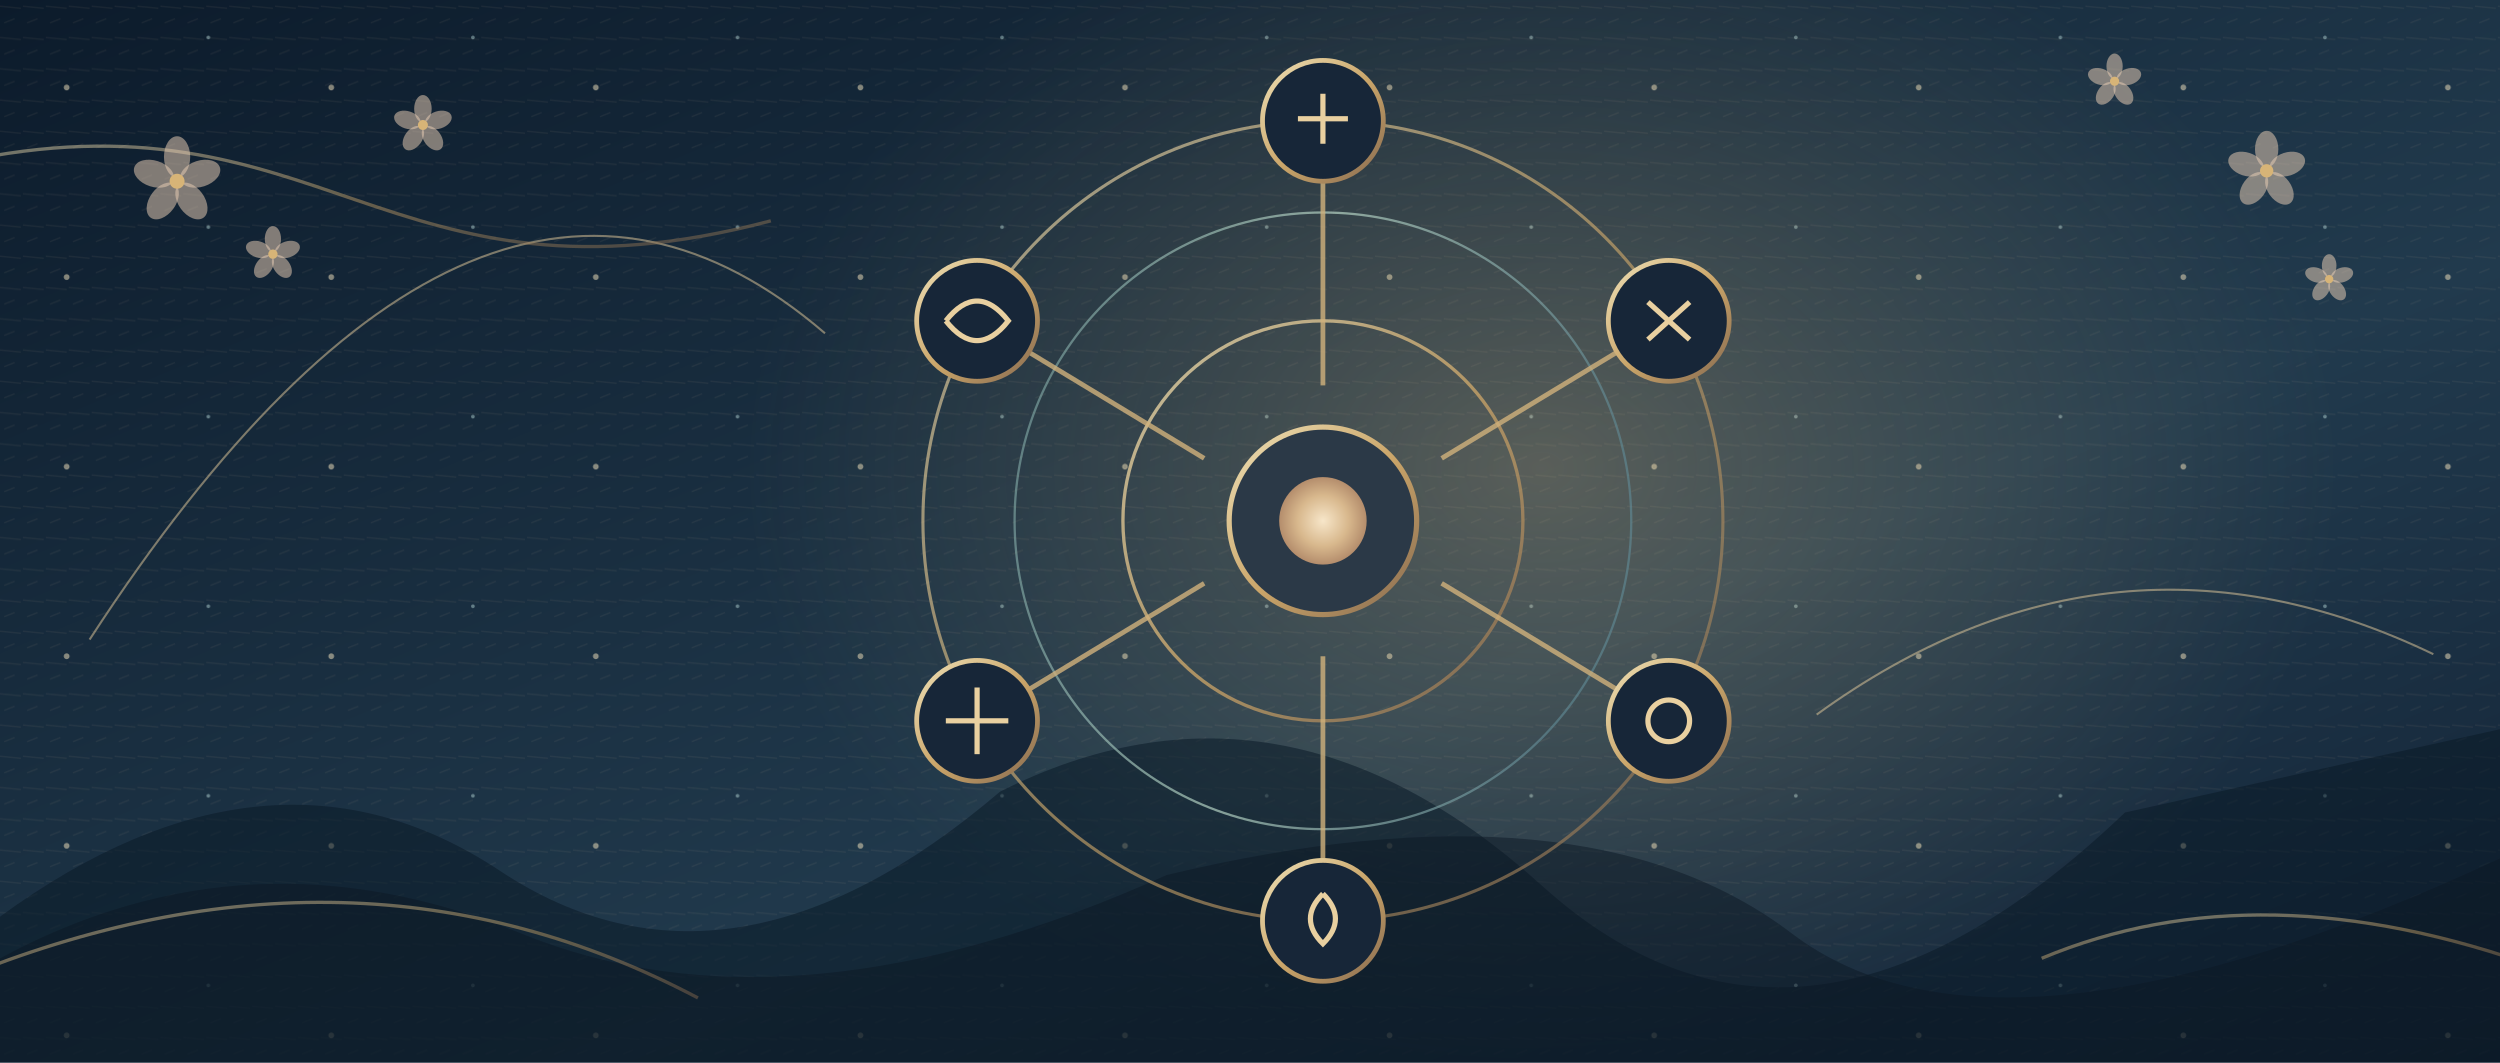
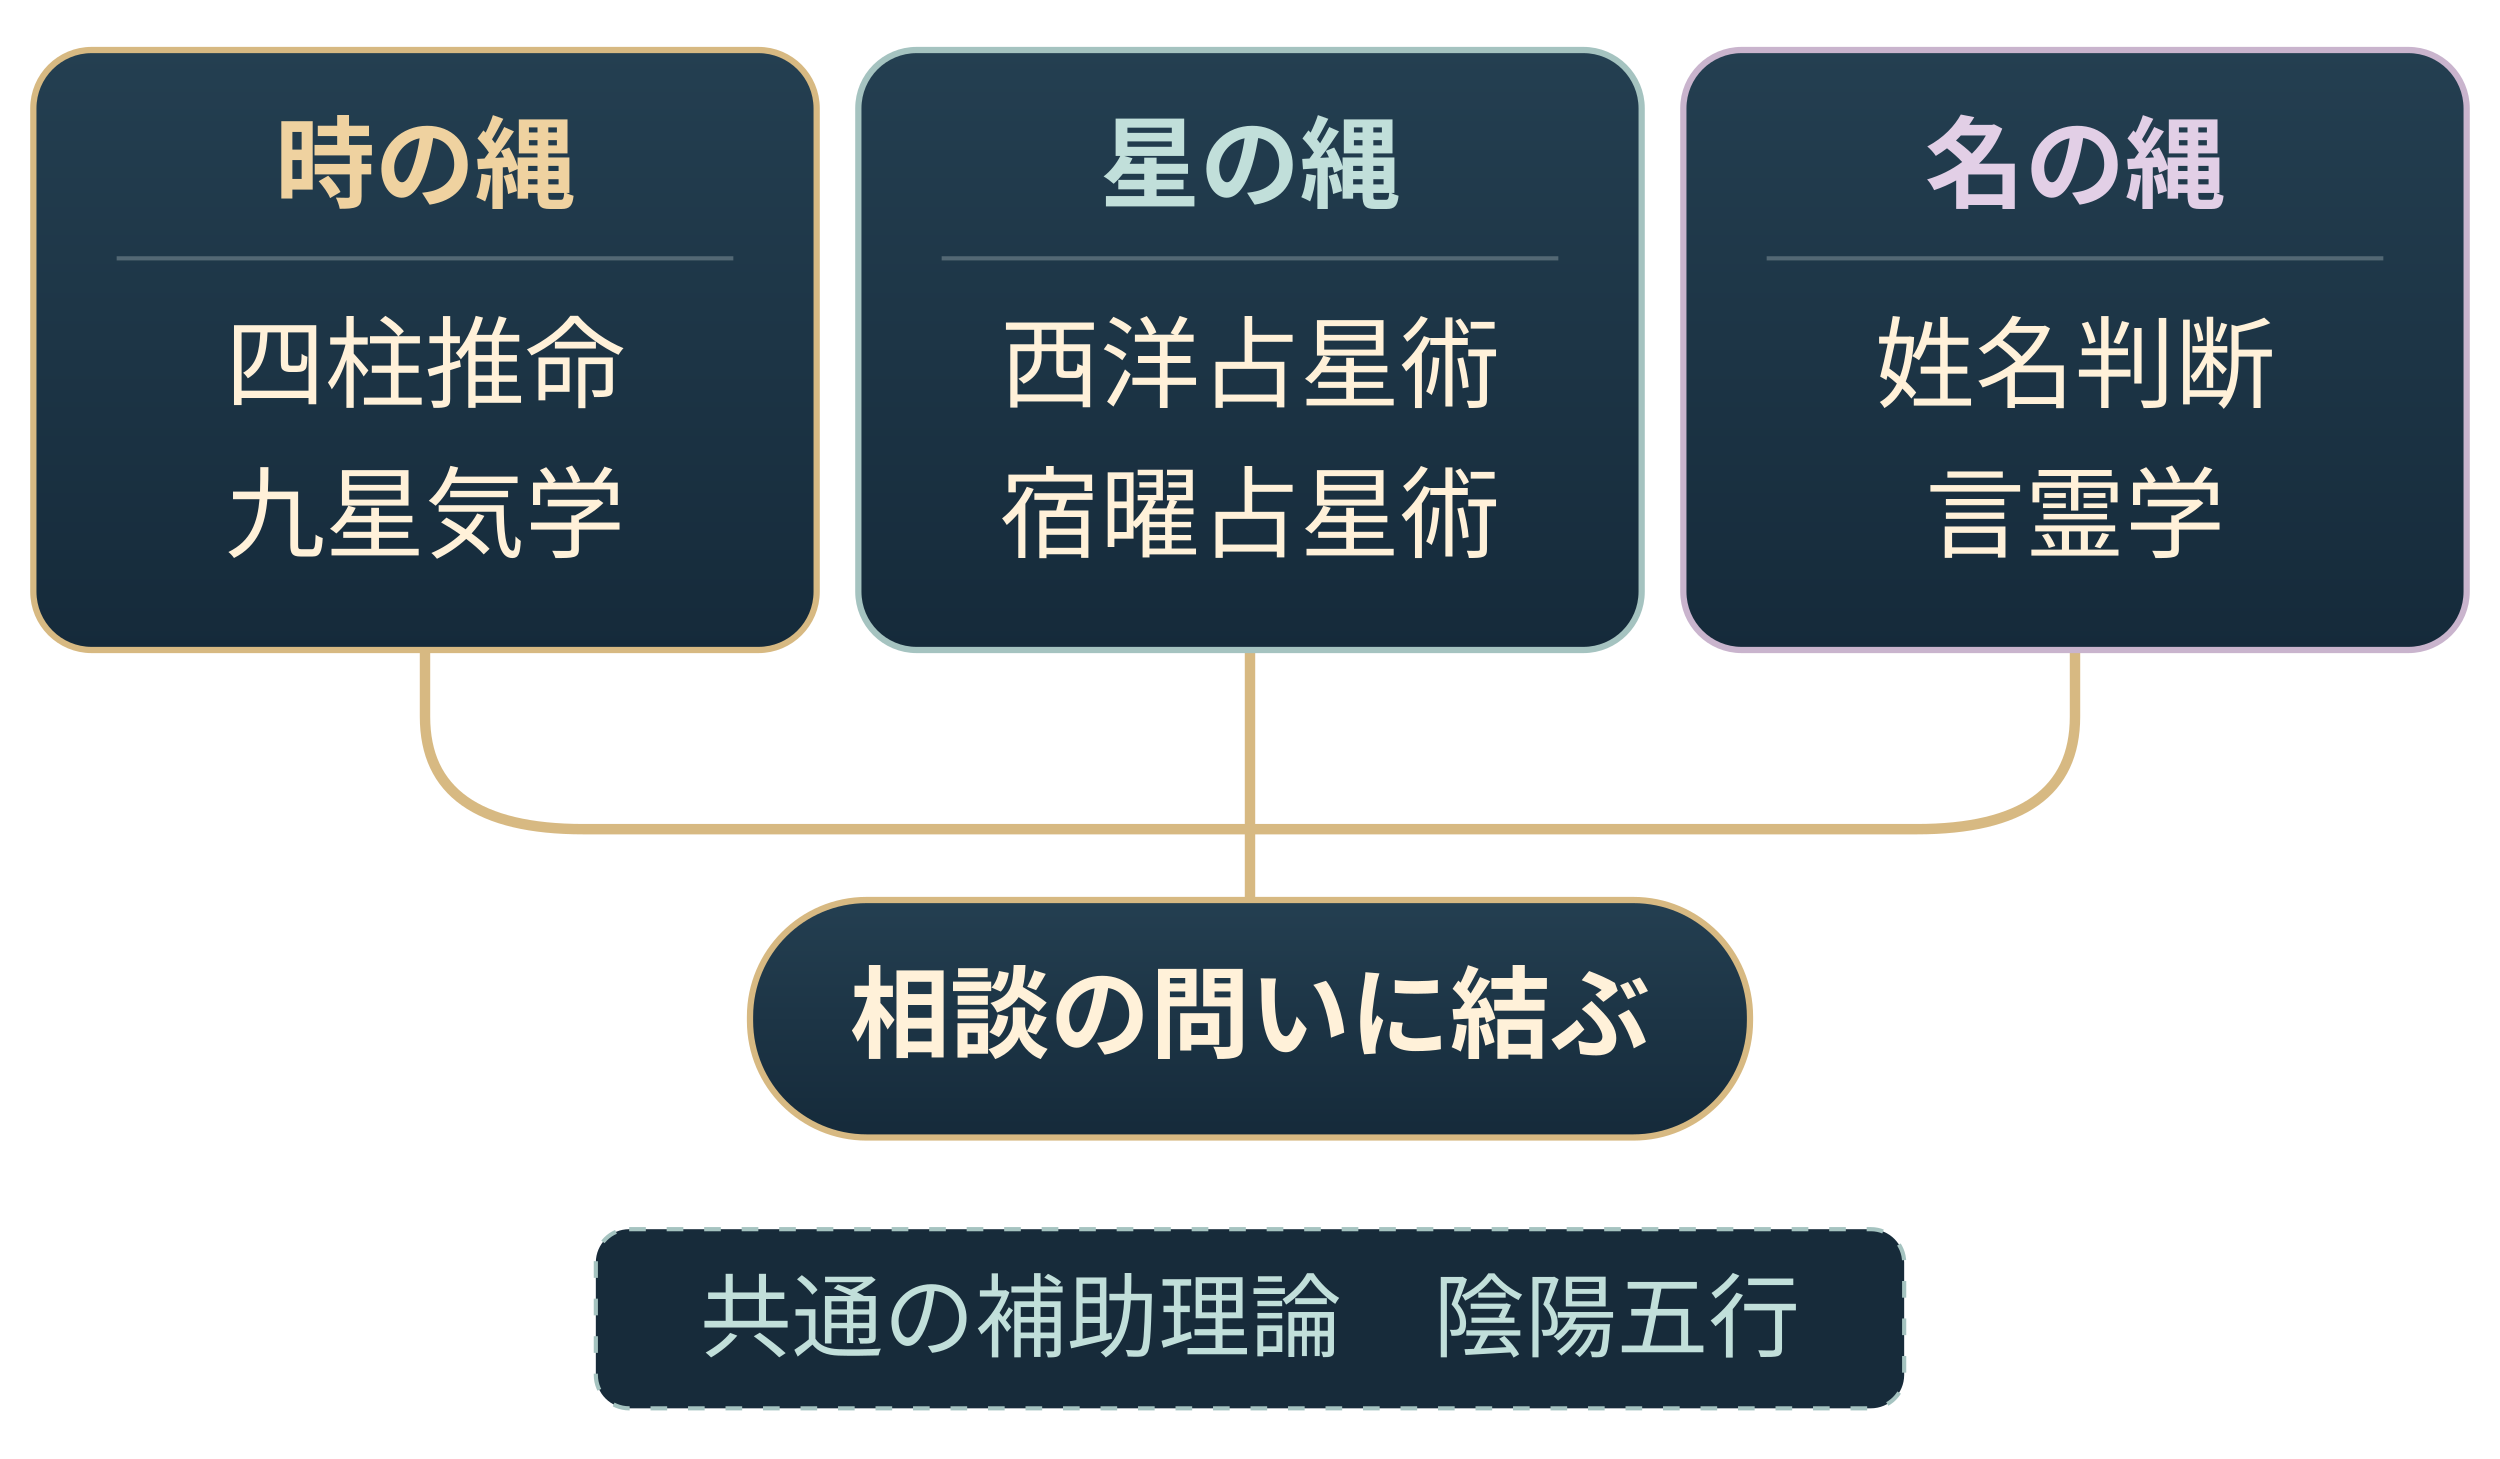
- <svg xmlns="http://www.w3.org/2000/svg" viewBox="0 0 1200 510" role="img">
+ <svg xmlns="http://www.w3.org/2000/svg" viewBox="0 0 600 350">
  <defs>
-     <linearGradient id="bg" x1="0" y1="0" x2="1" y2="1">
-       <stop stop-color="#0c1b2b" />
-       <stop offset=".62" stop-color="#213a4d" />
-       <stop offset="1" stop-color="#122235" />
+     <linearGradient id="panel" x2="0" y2="1">
+       <stop stop-color="#243f51" />
+       <stop offset="1" stop-color="#152a3a" />
    </linearGradient>
-     <linearGradient id="gold" x1="0" y1="0" x2="1" y2="1">
-       <stop stop-color="#eee0b6" />
-       <stop offset=".52" stop-color="#caa569" />
-       <stop offset="1" stop-color="#876a50" />
-     </linearGradient>
-     <linearGradient id="aqua" x1="0" y1="0" x2="1" y2=".2">
-       <stop stop-color="#719a9b" />
-       <stop offset=".5" stop-color="#c2e1cf" />
-       <stop offset="1" stop-color="#608994" />
-     </linearGradient>
-     <radialGradient id="halo">
-       <stop stop-color="#f2c987" stop-opacity=".28" />
-       <stop offset="1" stop-color="#c6b37e" stop-opacity="0" />
-     </radialGradient>
-     <radialGradient id="moon">
-       <stop stop-color="#f7e6c9" />
-       <stop offset=".58" stop-color="#d8b88d" />
-       <stop offset="1" stop-color="#b48d6c" />
-     </radialGradient>
-     <pattern id="washi" width="11" height="15" patternUnits="userSpaceOnUse">
-       <path d="M0 3l10 1M2 11l5-2" stroke="#d9c39e" stroke-opacity=".065" stroke-width=".7" />
-     </pattern>
-     <pattern id="stars" width="127" height="91" patternUnits="userSpaceOnUse">
-       <circle cx="32" cy="42" r="1.4" fill="#f6e5bf" opacity=".5" />
-       <circle cx="100" cy="18" r=".9" fill="#a9c9ca" opacity=".5" />
-     </pattern>
-     <filter id="soft">
-       <feGaussianBlur stdDeviation="9" />
-     </filter>
  </defs>
-   <rect width="1200" height="510" fill="url(#bg)" />
-   <rect width="1200" height="510" fill="url(#washi)" />
-   <rect width="1200" height="510" fill="url(#stars)" />
-   <ellipse cx="740" cy="225" rx="380" ry="285" fill="url(#halo)" />
-   <path d="M0 440 Q130 345 240 418 T480 380 Q615 312 740 425 T1020 390 L1200 350 L1200 510 L0 510Z" fill="#0a1927" opacity=".55" />
-   <path d="M0 460 Q120 395 250 448 T560 420 Q760 372 860 448 T1200 412 L1200 510 L0 510Z" fill="#0b1724" opacity=".5" />
-   <g transform="translate(635 250)">
-     <circle r="192" fill="none" stroke="url(#gold)" stroke-width="1.5" opacity=".65" />
-     <circle r="148" fill="none" stroke="url(#aqua)" stroke-width="1.1" opacity=".64" />
-     <circle r="96" fill="none" stroke="url(#gold)" stroke-width="1.6" opacity=".8" />
-     <circle r="45" fill="#2b3947" stroke="url(#gold)" stroke-width="2.5" />
-     <circle r="21" fill="url(#moon)" />
-     <g stroke="#d1b17c" stroke-width="2.3" fill="none" opacity=".8">
-       <path d="M0 -192 V-65 M166 -96 L57 -30 M166 96 L57 30 M0 192 V65 M-166 96 L-57 30 M-166 -96 L-57 -30" />
+   <g fill="none" stroke="#d7b982" stroke-width="2.5">
+     <path d="M102 156v16q0 27 38 27h160v17M300 156v60M498 156v16q0 27-38 27H300" />
+   </g>
+   <g fill="url(#panel)" stroke-width="1.5">
+     <rect x="8" y="12" width="188" height="144" rx="14" stroke="#d7b982" />
+     <rect x="206" y="12" width="188" height="144" rx="14" stroke="#a5c3c0" />
+     <rect x="404" y="12" width="188" height="144" rx="14" stroke="#c9b4cd" />
+     <rect x="180" y="216" width="240" height="57" rx="28" stroke="#d7b982" />
+   </g>
+   <g stroke="#b4c4c3" stroke-opacity=".35">
+     <path d="M28 62h148m50 0h148m50 0h148" />
+   </g>
+   <g font-family="sans-serif" text-anchor="middle" font-size="24">
+     <text x="102" y="48" fill="#efd2a0" font-weight="bold">時の縄</text>
+     <text x="300" y="48" fill="#c1dfda" font-weight="bold">星の縄</text>
+     <text x="498" y="48" fill="#e2cfe6" font-weight="bold">名の縄</text>
+     <g fill="#fff1d9">
+       <text x="102" y="96">四柱推命</text>
+       <text x="102" y="132">九星気学</text>
+       <text x="300" y="96">西洋占星術</text>
+       <text x="300" y="132">宿曜占星術</text>
+       <text x="498" y="96">姓名判断</text>
+       <text x="498" y="132">言霊学</text>
+       <text x="300" y="252" font-weight="bold">相談の問いに結ぶ</text>
    </g>
-     <g fill="#172638" stroke="url(#gold)" stroke-width="2.3">
-       <circle cx="0" cy="-192" r="29" />
-       <circle cx="166" cy="-96" r="29" />
-       <circle cx="166" cy="96" r="29" />
-       <circle cx="0" cy="192" r="29" />
-       <circle cx="-166" cy="96" r="29" />
-       <circle cx="-166" cy="-96" r="29" />
-     </g>
-     <g stroke="#e9d0a0" stroke-width="2.5" fill="none">
-       <path d="M-12 -193h24M0 -205v24" />
-       <path d="M156 -105 l20 18m-20 0l20-18" />
-       <circle cx="166" cy="96" r="10" />
-       <path d="M0 179 Q-12 191 0 203 Q12 191 0 179" />
-       <path d="M-181 96h30M-166 80v32" />
-       <path d="M-181 -96q15 -19 30 0q-15 19 -30 0" />
-     </g>
-   </g>
-   <g stroke="#e8ce9d" fill="none" opacity=".5">
-     <path d="M43 307Q231 18 396 160" />
-     <path d="M872 343Q1014 240 1168 314" />
-   </g>
-   <g opacity=".46" stroke="url(#gold)" fill="none" stroke-width="1.6">
-     <path d="M-20 78 C155 40 185 155 370 106" />
-     <path d="M980 460 Q1085 416 1220 465" />
-     <path d="M-20 470 Q170 392 335 479" />
-   </g>
-   <g transform="translate(85 87)">
-     <ellipse cx="0" cy="-11.7" rx="6.3" ry="9.9" fill="#e8cdb4" opacity="0.52" transform="rotate(0)" />
-     <ellipse cx="0" cy="-11.7" rx="6.3" ry="9.9" fill="#e8cdb4" opacity="0.52" transform="rotate(72)" />
-     <ellipse cx="0" cy="-11.7" rx="6.3" ry="9.9" fill="#e8cdb4" opacity="0.52" transform="rotate(144)" />
-     <ellipse cx="0" cy="-11.7" rx="6.3" ry="9.9" fill="#e8cdb4" opacity="0.52" transform="rotate(216)" />
-     <ellipse cx="0" cy="-11.7" rx="6.3" ry="9.9" fill="#e8cdb4" opacity="0.52" transform="rotate(288)" />
-     <circle r="3.6" fill="#d7b477" />
-   </g>
-   <g transform="translate(131 122)">
-     <ellipse cx="0" cy="-7.3" rx="3.9" ry="6.2" fill="#e8cdb4" opacity="0.52" transform="rotate(0)" />
-     <ellipse cx="0" cy="-7.3" rx="3.9" ry="6.2" fill="#e8cdb4" opacity="0.52" transform="rotate(72)" />
-     <ellipse cx="0" cy="-7.3" rx="3.9" ry="6.2" fill="#e8cdb4" opacity="0.52" transform="rotate(144)" />
-     <ellipse cx="0" cy="-7.3" rx="3.9" ry="6.2" fill="#e8cdb4" opacity="0.52" transform="rotate(216)" />
-     <ellipse cx="0" cy="-7.3" rx="3.9" ry="6.2" fill="#e8cdb4" opacity="0.52" transform="rotate(288)" />
-     <circle r="2.24" fill="#d7b477" />
-   </g>
-   <g transform="translate(203 60)">
-     <ellipse cx="0" cy="-7.8" rx="4.2" ry="6.6" fill="#e8cdb4" opacity="0.52" transform="rotate(0)" />
-     <ellipse cx="0" cy="-7.8" rx="4.2" ry="6.6" fill="#e8cdb4" opacity="0.52" transform="rotate(72)" />
-     <ellipse cx="0" cy="-7.8" rx="4.2" ry="6.6" fill="#e8cdb4" opacity="0.52" transform="rotate(144)" />
-     <ellipse cx="0" cy="-7.8" rx="4.2" ry="6.6" fill="#e8cdb4" opacity="0.52" transform="rotate(216)" />
-     <ellipse cx="0" cy="-7.8" rx="4.2" ry="6.6" fill="#e8cdb4" opacity="0.52" transform="rotate(288)" />
-     <circle r="2.4" fill="#d7b477" />
-   </g>
-   <g transform="translate(1088 82)">
-     <ellipse cx="0" cy="-10.4" rx="5.6" ry="8.8" fill="#e8cdb4" opacity="0.52" transform="rotate(0)" />
-     <ellipse cx="0" cy="-10.4" rx="5.6" ry="8.8" fill="#e8cdb4" opacity="0.52" transform="rotate(72)" />
-     <ellipse cx="0" cy="-10.4" rx="5.6" ry="8.8" fill="#e8cdb4" opacity="0.52" transform="rotate(144)" />
-     <ellipse cx="0" cy="-10.4" rx="5.6" ry="8.8" fill="#e8cdb4" opacity="0.52" transform="rotate(216)" />
-     <ellipse cx="0" cy="-10.4" rx="5.6" ry="8.8" fill="#e8cdb4" opacity="0.52" transform="rotate(288)" />
-     <circle r="3.2" fill="#d7b477" />
-   </g>
-   <g transform="translate(1118 134)">
-     <ellipse cx="0" cy="-6.5" rx="3.5" ry="5.5" fill="#e8cdb4" opacity="0.52" transform="rotate(0)" />
-     <ellipse cx="0" cy="-6.5" rx="3.5" ry="5.5" fill="#e8cdb4" opacity="0.52" transform="rotate(72)" />
-     <ellipse cx="0" cy="-6.5" rx="3.5" ry="5.5" fill="#e8cdb4" opacity="0.52" transform="rotate(144)" />
-     <ellipse cx="0" cy="-6.5" rx="3.5" ry="5.5" fill="#e8cdb4" opacity="0.52" transform="rotate(216)" />
-     <ellipse cx="0" cy="-6.5" rx="3.5" ry="5.5" fill="#e8cdb4" opacity="0.52" transform="rotate(288)" />
-     <circle r="2.0" fill="#d7b477" />
-   </g>
-   <g transform="translate(1015 39)">
-     <ellipse cx="0" cy="-7.2" rx="3.9" ry="6.1" fill="#e8cdb4" opacity="0.52" transform="rotate(0)" />
-     <ellipse cx="0" cy="-7.2" rx="3.9" ry="6.1" fill="#e8cdb4" opacity="0.52" transform="rotate(72)" />
-     <ellipse cx="0" cy="-7.2" rx="3.9" ry="6.1" fill="#e8cdb4" opacity="0.52" transform="rotate(144)" />
-     <ellipse cx="0" cy="-7.2" rx="3.9" ry="6.1" fill="#e8cdb4" opacity="0.52" transform="rotate(216)" />
-     <ellipse cx="0" cy="-7.2" rx="3.9" ry="6.1" fill="#e8cdb4" opacity="0.52" transform="rotate(288)" />
-     <circle r="2.2" fill="#d7b477" />
+     <rect x="143" y="295" width="314" height="43" rx="8" fill="#172b3a" stroke="#a5c3c0" stroke-dasharray="4 5" />
+     <text x="300" y="324" font-size="22" fill="#c1dfda">共通の補助理論　陰陽五行</text>
  </g>
</svg>
